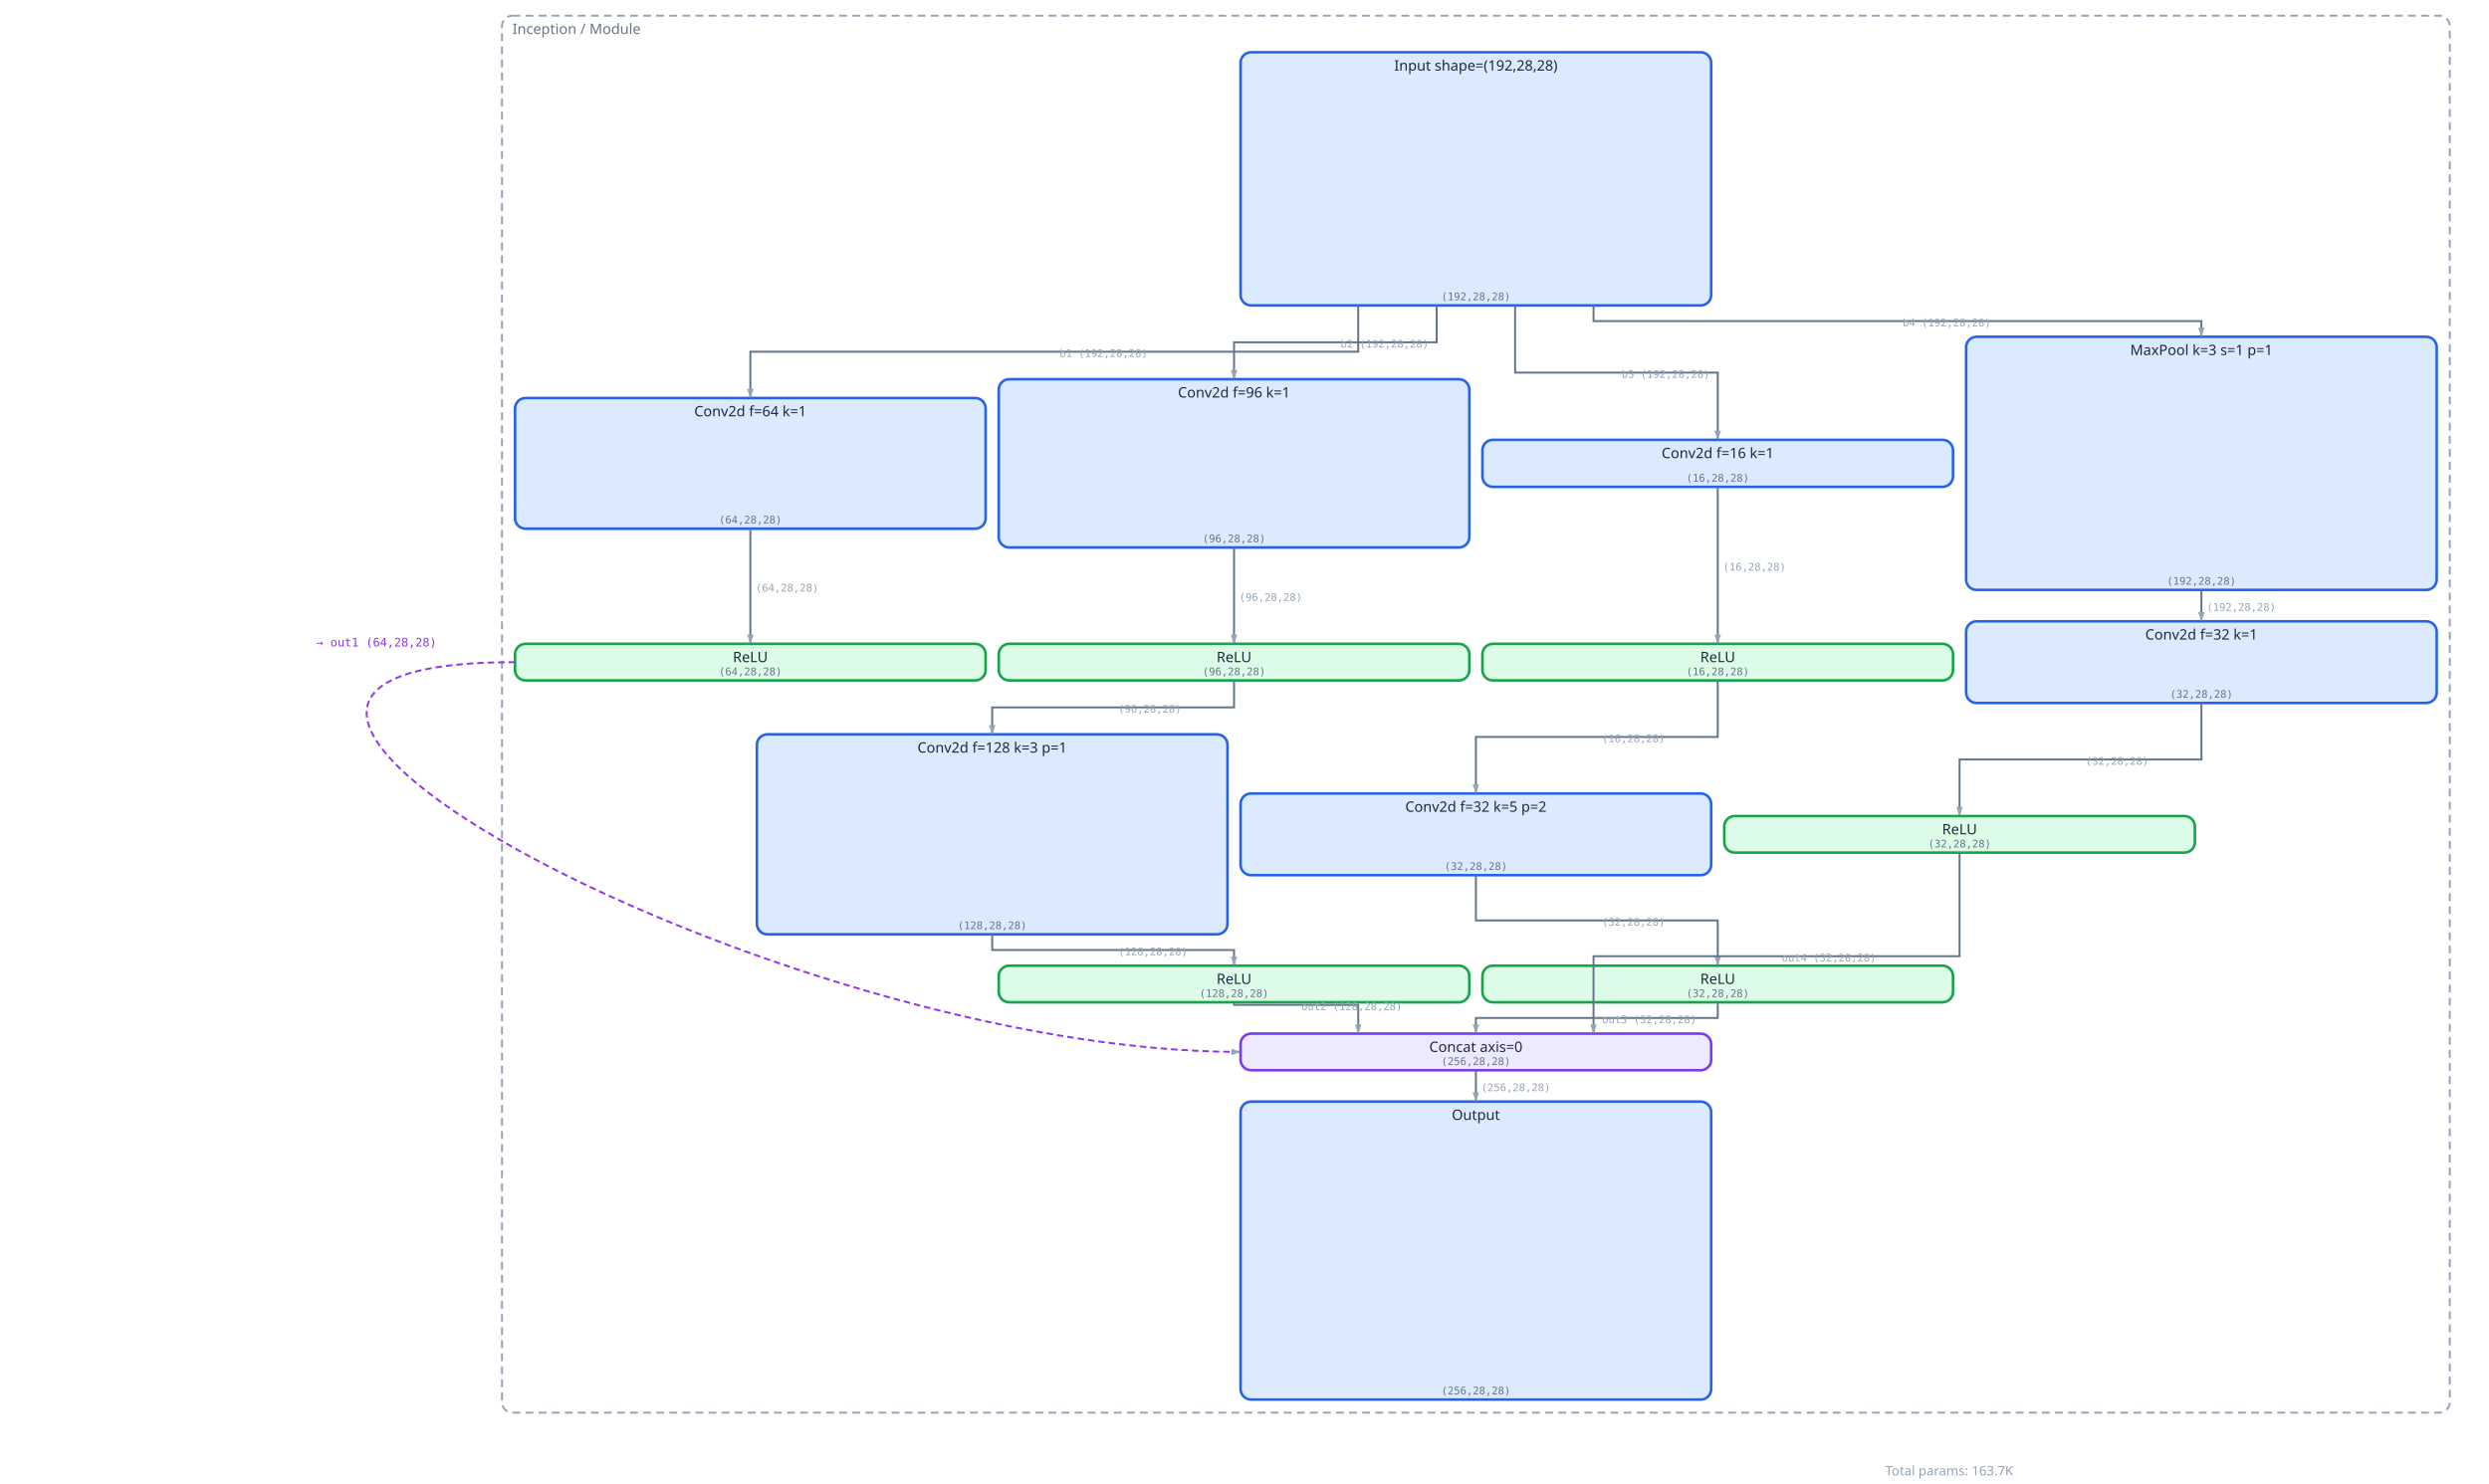
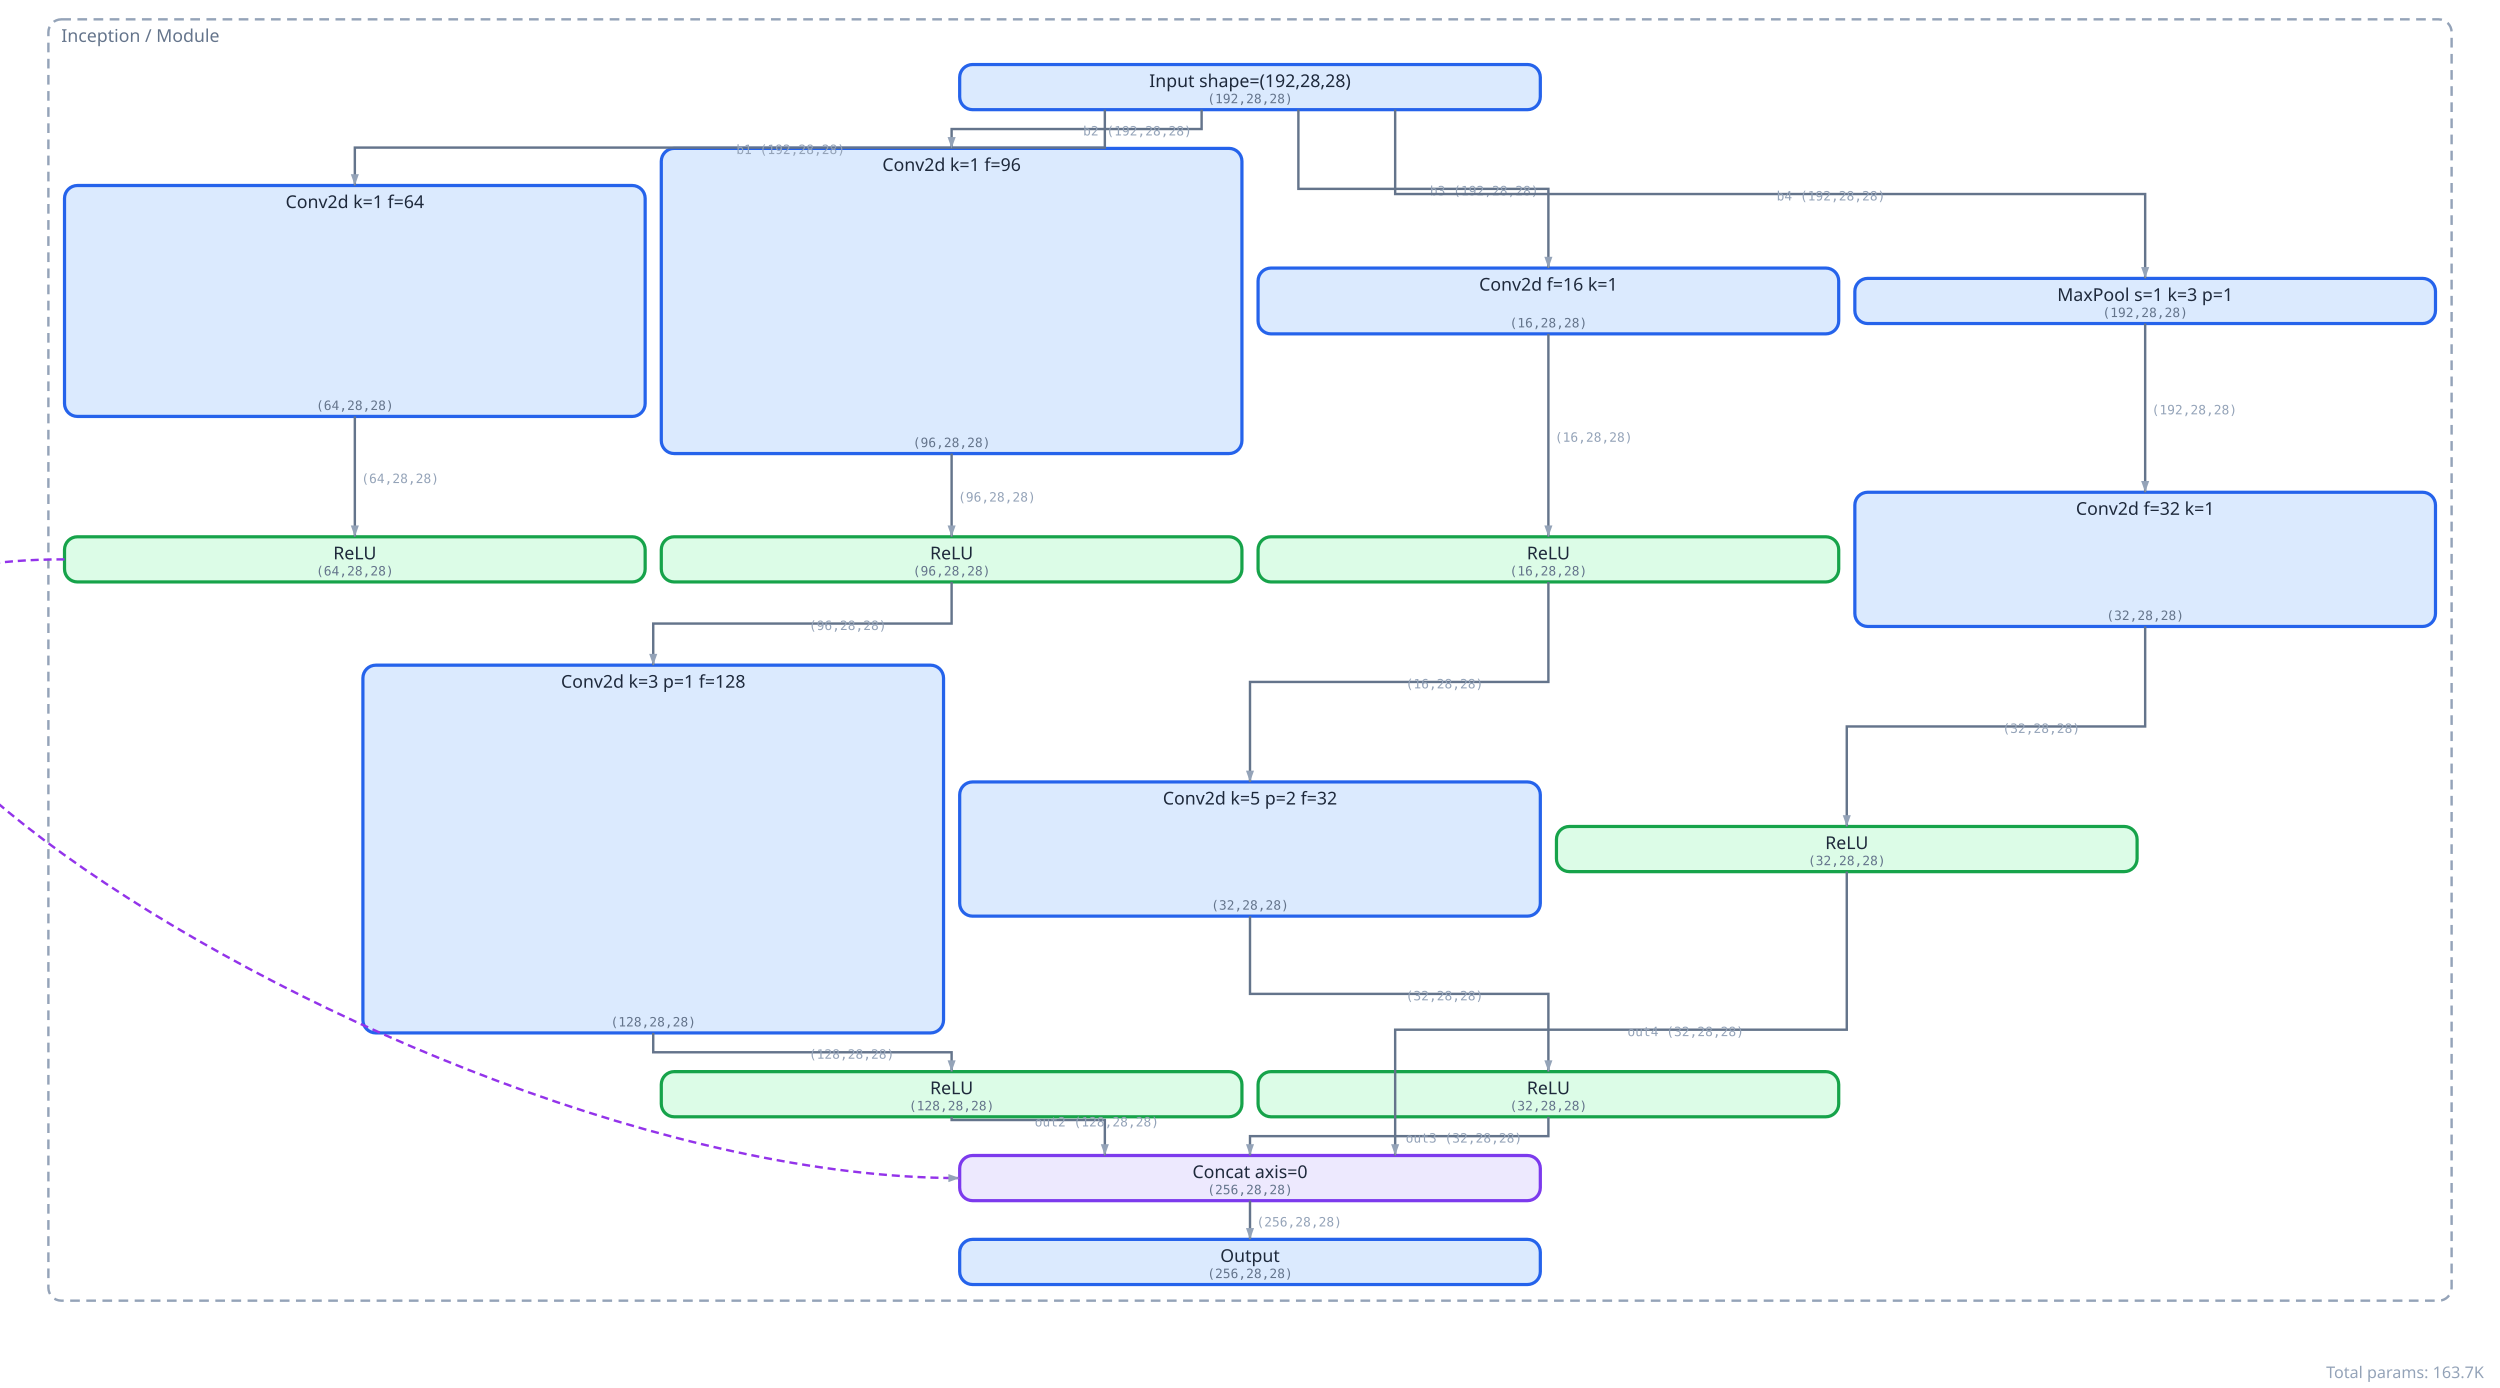
- <svg xmlns="http://www.w3.org/2000/svg" viewBox="0 0 1904 1134.934" width="1904" height="1134.934">
+ <svg xmlns="http://www.w3.org/2000/svg" viewBox="0 0 1550 860" width="1550" height="860">
  <defs>
    <marker id="arrowhead" markerWidth="7" markerHeight="5" refX="7" refY="2.5" markerUnits="userSpaceOnUse" orient="auto">
      <polygon points="0 0, 7 2.5, 0 5" fill="#94a3b8" />
    </marker>
  </defs>
-   <rect x="384" y="12" width="1490" height="1068.934" fill="none" stroke="#94a3b8" stroke-width="1.5" stroke-dasharray="6,4" rx="8" />
-   <text x="392" y="26" font-size="11" fill="#64748b" font-family="sans-serif" font-weight="500">Inception / Module</text>
-   <rect x="949" y="40" width="360" height="193.703" rx="8" ry="8" fill="#dbeafe" stroke="#2563eb" stroke-width="2" />
-   <text x="1129" y="54" text-anchor="middle" font-size="11" fill="#1e293b" font-family="sans-serif" font-weight="500">Input shape=(192,28,28)</text>
-   <text x="1129" y="229.703" text-anchor="middle" font-size="8" fill="#64748b" font-family="monospace">(192,28,28)</text>
-   <rect x="394" y="304.554" width="360" height="100" rx="8" ry="8" fill="#dbeafe" stroke="#2563eb" stroke-width="2" />
-   <text x="574" y="318.554" text-anchor="middle" font-size="11" fill="#1e293b" font-family="sans-serif" font-weight="500">Conv2d f=64 k=1</text>
-   <text x="574" y="400.554" text-anchor="middle" font-size="8" fill="#64748b" font-family="monospace">(64,28,28)</text>
-   <rect x="764" y="290.17" width="360" height="128.767" rx="8" ry="8" fill="#dbeafe" stroke="#2563eb" stroke-width="2" />
-   <text x="944" y="304.17" text-anchor="middle" font-size="11" fill="#1e293b" font-family="sans-serif" font-weight="500">Conv2d f=96 k=1</text>
-   <text x="944" y="414.937" text-anchor="middle" font-size="8" fill="#64748b" font-family="monospace">(96,28,28)</text>
-   <rect x="1134" y="336.554" width="360" height="36" rx="8" ry="8" fill="#dbeafe" stroke="#2563eb" stroke-width="2" />
-   <text x="1314" y="350.554" text-anchor="middle" font-size="11" fill="#1e293b" font-family="sans-serif" font-weight="500">Conv2d f=16 k=1</text>
-   <text x="1314" y="368.554" text-anchor="middle" font-size="8" fill="#64748b" font-family="monospace">(16,28,28)</text>
-   <rect x="1504" y="257.703" width="360" height="193.703" rx="8" ry="8" fill="#dbeafe" stroke="#2563eb" stroke-width="2" />
-   <text x="1684" y="271.703" text-anchor="middle" font-size="11" fill="#1e293b" font-family="sans-serif" font-weight="500">MaxPool k=3 s=1 p=1</text>
-   <text x="1684" y="447.405" text-anchor="middle" font-size="8" fill="#64748b" font-family="monospace">(192,28,28)</text>
-   <rect x="394" y="492.66" width="360" height="28" rx="8" ry="8" fill="#dcfce7" stroke="#16a34a" stroke-width="2" />
-   <text x="574" y="506.66" text-anchor="middle" font-size="11" fill="#1e293b" font-family="sans-serif" font-weight="500">ReLU</text>
-   <text x="574" y="516.66" text-anchor="middle" font-size="8" fill="#64748b" font-family="monospace">(64,28,28)</text>
-   <rect x="764" y="492.66" width="360" height="28" rx="8" ry="8" fill="#dcfce7" stroke="#16a34a" stroke-width="2" />
-   <text x="944" y="506.66" text-anchor="middle" font-size="11" fill="#1e293b" font-family="sans-serif" font-weight="500">ReLU</text>
-   <text x="944" y="516.66" text-anchor="middle" font-size="8" fill="#64748b" font-family="monospace">(96,28,28)</text>
-   <rect x="1134" y="492.66" width="360" height="28" rx="8" ry="8" fill="#dcfce7" stroke="#16a34a" stroke-width="2" />
-   <text x="1314" y="506.66" text-anchor="middle" font-size="11" fill="#1e293b" font-family="sans-serif" font-weight="500">ReLU</text>
-   <text x="1314" y="516.66" text-anchor="middle" font-size="8" fill="#64748b" font-family="monospace">(16,28,28)</text>
-   <rect x="1504" y="475.405" width="360" height="62.51" rx="8" ry="8" fill="#dbeafe" stroke="#2563eb" stroke-width="2" />
-   <text x="1684" y="489.405" text-anchor="middle" font-size="11" fill="#1e293b" font-family="sans-serif" font-weight="500">Conv2d f=32 k=1</text>
-   <text x="1684" y="533.915" text-anchor="middle" font-size="8" fill="#64748b" font-family="monospace">(32,28,28)</text>
-   <rect x="579" y="561.915" width="360" height="153.019" rx="8" ry="8" fill="#dbeafe" stroke="#2563eb" stroke-width="2" />
-   <text x="759" y="575.915" text-anchor="middle" font-size="11" fill="#1e293b" font-family="sans-serif" font-weight="500">Conv2d f=128 k=3 p=1</text>
-   <text x="759" y="710.934" text-anchor="middle" font-size="8" fill="#64748b" font-family="monospace">(128,28,28)</text>
-   <rect x="949" y="607.17" width="360" height="62.51" rx="8" ry="8" fill="#dbeafe" stroke="#2563eb" stroke-width="2" />
-   <text x="1129" y="621.17" text-anchor="middle" font-size="11" fill="#1e293b" font-family="sans-serif" font-weight="500">Conv2d f=32 k=5 p=2</text>
-   <text x="1129" y="665.679" text-anchor="middle" font-size="8" fill="#64748b" font-family="monospace">(32,28,28)</text>
-   <rect x="1319" y="624.424" width="360" height="28" rx="8" ry="8" fill="#dcfce7" stroke="#16a34a" stroke-width="2" />
-   <text x="1499" y="638.424" text-anchor="middle" font-size="11" fill="#1e293b" font-family="sans-serif" font-weight="500">ReLU</text>
-   <text x="1499" y="648.424" text-anchor="middle" font-size="8" fill="#64748b" font-family="monospace">(32,28,28)</text>
-   <rect x="764" y="738.934" width="360" height="28" rx="8" ry="8" fill="#dcfce7" stroke="#16a34a" stroke-width="2" />
-   <text x="944" y="752.934" text-anchor="middle" font-size="11" fill="#1e293b" font-family="sans-serif" font-weight="500">ReLU</text>
-   <text x="944" y="762.934" text-anchor="middle" font-size="8" fill="#64748b" font-family="monospace">(128,28,28)</text>
-   <rect x="1134" y="738.934" width="360" height="28" rx="8" ry="8" fill="#dcfce7" stroke="#16a34a" stroke-width="2" />
-   <text x="1314" y="752.934" text-anchor="middle" font-size="11" fill="#1e293b" font-family="sans-serif" font-weight="500">ReLU</text>
-   <text x="1314" y="762.934" text-anchor="middle" font-size="8" fill="#64748b" font-family="monospace">(32,28,28)</text>
-   <rect x="949" y="790.934" width="360" height="28" rx="8" ry="8" fill="#ede9fe" stroke="#7c3aed" stroke-width="2" />
-   <text x="1129" y="804.934" text-anchor="middle" font-size="11" fill="#1e293b" font-family="sans-serif" font-weight="500">Concat axis=0</text>
-   <text x="1129" y="814.934" text-anchor="middle" font-size="8" fill="#64748b" font-family="monospace">(256,28,28)</text>
-   <rect x="949" y="842.934" width="360" height="228" rx="8" ry="8" fill="#dbeafe" stroke="#2563eb" stroke-width="2" />
-   <text x="1129" y="856.934" text-anchor="middle" font-size="11" fill="#1e293b" font-family="sans-serif" font-weight="500">Output</text>
-   <text x="1129" y="1066.934" text-anchor="middle" font-size="8" fill="#64748b" font-family="monospace">(256,28,28)</text>
-   <path d="M 1039 233.703 L 1039 269.128 L 574 269.128 L 574 304.554" stroke="#64748b" stroke-width="1.5" fill="none" marker-end="url(#arrowhead)" />
-   <text x="810.5" y="273.128" font-size="8" fill="#94a3b8" font-family="monospace">b1 (192,28,28)</text>
-   <path d="M 574 404.554 L 574 492.66" stroke="#64748b" stroke-width="1.5" fill="none" marker-end="url(#arrowhead)" />
-   <text x="578" y="452.607" font-size="8" fill="#94a3b8" font-family="monospace">(64,28,28)</text>
-   <path d="M 1099 233.703 L 1099 261.936 L 944 261.936 L 944 290.17" stroke="#64748b" stroke-width="1.5" fill="none" marker-end="url(#arrowhead)" />
-   <text x="1025.5" y="265.936" font-size="8" fill="#94a3b8" font-family="monospace">b2 (192,28,28)</text>
-   <path d="M 944 418.937 L 944 492.66" stroke="#64748b" stroke-width="1.5" fill="none" marker-end="url(#arrowhead)" />
-   <text x="948" y="459.799" font-size="8" fill="#94a3b8" font-family="monospace">(96,28,28)</text>
-   <path d="M 944 520.66 L 944 541.287 L 759 541.287 L 759 561.915" stroke="#64748b" stroke-width="1.5" fill="none" marker-end="url(#arrowhead)" />
-   <text x="855.5" y="545.287" font-size="8" fill="#94a3b8" font-family="monospace">(96,28,28)</text>
-   <path d="M 759 714.934 L 759 726.934 L 944 726.934 L 944 738.934" stroke="#64748b" stroke-width="1.5" fill="none" marker-end="url(#arrowhead)" />
-   <text x="855.5" y="730.934" font-size="8" fill="#94a3b8" font-family="monospace">(128,28,28)</text>
-   <path d="M 1159 233.703 L 1159 285.128 L 1314 285.128 L 1314 336.554" stroke="#64748b" stroke-width="1.5" fill="none" marker-end="url(#arrowhead)" />
-   <text x="1240.5" y="289.128" font-size="8" fill="#94a3b8" font-family="monospace">b3 (192,28,28)</text>
-   <path d="M 1314 372.554 L 1314 492.66" stroke="#64748b" stroke-width="1.5" fill="none" marker-end="url(#arrowhead)" />
-   <text x="1318" y="436.607" font-size="8" fill="#94a3b8" font-family="monospace">(16,28,28)</text>
-   <path d="M 1314 520.66 L 1314 563.915 L 1129 563.915 L 1129 607.17" stroke="#64748b" stroke-width="1.5" fill="none" marker-end="url(#arrowhead)" />
-   <text x="1225.5" y="567.915" font-size="8" fill="#94a3b8" font-family="monospace">(16,28,28)</text>
-   <path d="M 1129 669.679 L 1129 704.307 L 1314 704.307 L 1314 738.934" stroke="#64748b" stroke-width="1.5" fill="none" marker-end="url(#arrowhead)" />
-   <text x="1225.5" y="708.307" font-size="8" fill="#94a3b8" font-family="monospace">(32,28,28)</text>
-   <path d="M 1219 233.703 L 1219 245.703 L 1684 245.703 L 1684 257.703" stroke="#64748b" stroke-width="1.5" fill="none" marker-end="url(#arrowhead)" />
-   <text x="1455.5" y="249.703" font-size="8" fill="#94a3b8" font-family="monospace">b4 (192,28,28)</text>
-   <path d="M 1684 451.405 L 1684 475.405" stroke="#64748b" stroke-width="1.5" fill="none" marker-end="url(#arrowhead)" />
-   <text x="1688" y="467.405" font-size="8" fill="#94a3b8" font-family="monospace">(192,28,28)</text>
-   <path d="M 1684 537.915 L 1684 581.17 L 1499 581.17 L 1499 624.424" stroke="#64748b" stroke-width="1.5" fill="none" marker-end="url(#arrowhead)" />
-   <text x="1595.5" y="585.17" font-size="8" fill="#94a3b8" font-family="monospace">(32,28,28)</text>
-   <path d="M 394 506.66 C 40 506.66, 595 804.934, 949 804.934" stroke="#9333ea" stroke-width="1.5" fill="none" stroke-dasharray="5,3" marker-end="url(#arrowhead)" />
-   <text x="334" y="494.66" font-size="9" fill="#9333ea" text-anchor="end" font-family="monospace">→ out1 (64,28,28)</text>
-   <path d="M 944 766.934 L 944 768.934 L 1039 768.934 L 1039 790.934" stroke="#64748b" stroke-width="1.5" fill="none" marker-end="url(#arrowhead)" />
-   <text x="995.5" y="772.934" font-size="8" fill="#94a3b8" font-family="monospace">out2 (128,28,28)</text>
-   <path d="M 1314 766.934 L 1314 778.934 L 1129 778.934 L 1129 790.934" stroke="#64748b" stroke-width="1.5" fill="none" marker-end="url(#arrowhead)" />
-   <text x="1225.5" y="782.934" font-size="8" fill="#94a3b8" font-family="monospace">out3 (32,28,28)</text>
-   <path d="M 1499 652.424 L 1499 731.679 L 1219 731.679 L 1219 790.934" stroke="#64748b" stroke-width="1.5" fill="none" marker-end="url(#arrowhead)" />
-   <text x="1363" y="735.679" font-size="8" fill="#94a3b8" font-family="monospace">out4 (32,28,28)</text>
-   <path d="M 1129 818.934 L 1129 842.934" stroke="#64748b" stroke-width="1.5" fill="none" marker-end="url(#arrowhead)" />
-   <text x="1133" y="834.934" font-size="8" fill="#94a3b8" font-family="monospace">(256,28,28)</text>
-   <text x="1540" y="1128.934" text-anchor="end" font-size="10" fill="#94a3b8" font-family="sans-serif">Total params: 163.7K</text>
+   <rect x="30" y="12" width="1490" height="794.41" fill="none" rx="8" stroke="#94a3b8" stroke-dasharray="6,4" stroke-width="1.5" />
+   <text x="38" y="26" fill="#64748b" font-family="sans-serif" font-size="11" font-weight="500">Inception / Module</text>
+   <rect x="780" y="664.41" width="360" height="28" rx="8" ry="8" fill="#dcfce7" stroke="#16a34a" stroke-width="2" />
+   <text x="960" y="678.41" fill="#1e293b" font-family="sans-serif" font-size="11" font-weight="500" text-anchor="middle">ReLU</text>
+   <text x="960" y="688.41" fill="#64748b" font-family="monospace" font-size="8" text-anchor="middle">(32,28,28)</text>
+   <rect x="1150" y="305.203" width="360" height="83.207" rx="8" ry="8" fill="#dbeafe" stroke="#2563eb" stroke-width="2" />
+   <text x="1330" y="319.203" fill="#1e293b" font-family="sans-serif" font-size="11" font-weight="500" text-anchor="middle">Conv2d f=32 k=1</text>
+   <text x="1330" y="384.41" fill="#64748b" font-family="monospace" font-size="8" text-anchor="middle">(32,28,28)</text>
+   <rect x="595" y="484.806" width="360" height="83.207" rx="8" ry="8" fill="#dbeafe" stroke="#2563eb" stroke-width="2" />
+   <text x="775" y="498.806" fill="#1e293b" font-family="sans-serif" font-size="11" font-weight="500" text-anchor="middle">Conv2d k=5 p=2 f=32</text>
+   <text x="775" y="564.013" fill="#64748b" font-family="monospace" font-size="8" text-anchor="middle">(32,28,28)</text>
+   <rect x="410" y="92" width="360" height="189.203" rx="8" ry="8" fill="#dbeafe" stroke="#2563eb" stroke-width="2" />
+   <text x="590" y="106" fill="#1e293b" font-family="sans-serif" font-size="11" font-weight="500" text-anchor="middle">Conv2d k=1 f=96</text>
+   <text x="590" y="277.203" fill="#64748b" font-family="monospace" font-size="8" text-anchor="middle">(96,28,28)</text>
+   <rect x="780" y="166.202" width="360" height="40.798" rx="8" ry="8" fill="#dbeafe" stroke="#2563eb" stroke-width="2" />
+   <text x="960" y="180.202" fill="#1e293b" font-family="sans-serif" font-size="11" font-weight="500" text-anchor="middle">Conv2d f=16 k=1</text>
+   <text x="960" y="203" fill="#64748b" font-family="monospace" font-size="8" text-anchor="middle">(16,28,28)</text>
+   <rect x="595" y="716.41" width="360" height="28" rx="8" ry="8" fill="#ede9fe" stroke="#7c3aed" stroke-width="2" />
+   <text x="775" y="730.41" fill="#1e293b" font-family="sans-serif" font-size="11" font-weight="500" text-anchor="middle">Concat axis=0</text>
+   <text x="775" y="740.41" fill="#64748b" font-family="monospace" font-size="8" text-anchor="middle">(256,28,28)</text>
+   <rect x="410" y="664.41" width="360" height="28" rx="8" ry="8" fill="#dcfce7" stroke="#16a34a" stroke-width="2" />
+   <text x="590" y="678.41" fill="#1e293b" font-family="sans-serif" font-size="11" font-weight="500" text-anchor="middle">ReLU</text>
+   <text x="590" y="688.41" fill="#64748b" font-family="monospace" font-size="8" text-anchor="middle">(128,28,28)</text>
+   <rect x="595" y="768.41" width="360" height="28" rx="8" ry="8" fill="#dbeafe" stroke="#2563eb" stroke-width="2" />
+   <text x="775" y="782.41" fill="#1e293b" font-family="sans-serif" font-size="11" font-weight="500" text-anchor="middle">Output</text>
+   <text x="775" y="792.41" fill="#64748b" font-family="monospace" font-size="8" text-anchor="middle">(256,28,28)</text>
+   <rect x="1150" y="172.601" width="360" height="28" rx="8" ry="8" fill="#dbeafe" stroke="#2563eb" stroke-width="2" />
+   <text x="1330" y="186.601" fill="#1e293b" font-family="sans-serif" font-size="11" font-weight="500" text-anchor="middle">MaxPool s=1 k=3 p=1</text>
+   <text x="1330" y="196.601" fill="#64748b" font-family="monospace" font-size="8" text-anchor="middle">(192,28,28)</text>
+   <rect x="780" y="332.806" width="360" height="28" rx="8" ry="8" fill="#dcfce7" stroke="#16a34a" stroke-width="2" />
+   <text x="960" y="346.806" fill="#1e293b" font-family="sans-serif" font-size="11" font-weight="500" text-anchor="middle">ReLU</text>
+   <text x="960" y="356.806" fill="#64748b" font-family="monospace" font-size="8" text-anchor="middle">(16,28,28)</text>
+   <rect x="225" y="412.41" width="360" height="228" rx="8" ry="8" fill="#dbeafe" stroke="#2563eb" stroke-width="2" />
+   <text x="405" y="426.41" fill="#1e293b" font-family="sans-serif" font-size="11" font-weight="500" text-anchor="middle">Conv2d k=3 p=1 f=128</text>
+   <text x="405" y="636.41" fill="#64748b" font-family="monospace" font-size="8" text-anchor="middle">(128,28,28)</text>
+   <rect x="410" y="332.806" width="360" height="28" rx="8" ry="8" fill="#dcfce7" stroke="#16a34a" stroke-width="2" />
+   <text x="590" y="346.806" fill="#1e293b" font-family="sans-serif" font-size="11" font-weight="500" text-anchor="middle">ReLU</text>
+   <text x="590" y="356.806" fill="#64748b" font-family="monospace" font-size="8" text-anchor="middle">(96,28,28)</text>
+   <rect x="595" y="40" width="360" height="28" rx="8" ry="8" fill="#dbeafe" stroke="#2563eb" stroke-width="2" />
+   <text x="775" y="54" fill="#1e293b" font-family="sans-serif" font-size="11" font-weight="500" text-anchor="middle">Input shape=(192,28,28)</text>
+   <text x="775" y="64" fill="#64748b" font-family="monospace" font-size="8" text-anchor="middle">(192,28,28)</text>
+   <rect x="965" y="512.41" width="360" height="28" rx="8" ry="8" fill="#dcfce7" stroke="#16a34a" stroke-width="2" />
+   <text x="1145" y="526.41" fill="#1e293b" font-family="sans-serif" font-size="11" font-weight="500" text-anchor="middle">ReLU</text>
+   <text x="1145" y="536.41" fill="#64748b" font-family="monospace" font-size="8" text-anchor="middle">(32,28,28)</text>
+   <rect x="40" y="332.806" width="360" height="28" rx="8" ry="8" fill="#dcfce7" stroke="#16a34a" stroke-width="2" />
+   <text x="220" y="346.806" fill="#1e293b" font-family="sans-serif" font-size="11" font-weight="500" text-anchor="middle">ReLU</text>
+   <text x="220" y="356.806" fill="#64748b" font-family="monospace" font-size="8" text-anchor="middle">(64,28,28)</text>
+   <rect x="40" y="115.01" width="360" height="143.182" rx="8" ry="8" fill="#dbeafe" stroke="#2563eb" stroke-width="2" />
+   <text x="220" y="129.01" fill="#1e293b" font-family="sans-serif" font-size="11" font-weight="500" text-anchor="middle">Conv2d k=1 f=64</text>
+   <text x="220" y="254.192" fill="#64748b" font-family="monospace" font-size="8" text-anchor="middle">(64,28,28)</text>
+   <path d="M 685 68 L 685 91.505 L 220 91.505 L 220 115.01" fill="none" marker-end="url(#arrowhead)" stroke="#64748b" stroke-width="1.5" />
+   <text x="456.5" y="95.505" fill="#94a3b8" font-family="monospace" font-size="8">b1 (192,28,28)</text>
+   <path d="M 220 258.192 L 220 332.806" fill="none" marker-end="url(#arrowhead)" stroke="#64748b" stroke-width="1.5" />
+   <text x="224" y="299.499" fill="#94a3b8" font-family="monospace" font-size="8">(64,28,28)</text>
+   <path d="M 745 68 L 745 80 L 590 80 L 590 92" fill="none" marker-end="url(#arrowhead)" stroke="#64748b" stroke-width="1.5" />
+   <text x="671.5" y="84" fill="#94a3b8" font-family="monospace" font-size="8">b2 (192,28,28)</text>
+   <path d="M 590 281.203 L 590 332.806" fill="none" marker-end="url(#arrowhead)" stroke="#64748b" stroke-width="1.5" />
+   <text x="594" y="311.005" fill="#94a3b8" font-family="monospace" font-size="8">(96,28,28)</text>
+   <path d="M 590 360.806 L 590 386.608 L 405 386.608 L 405 412.41" fill="none" marker-end="url(#arrowhead)" stroke="#64748b" stroke-width="1.5" />
+   <text x="501.5" y="390.608" fill="#94a3b8" font-family="monospace" font-size="8">(96,28,28)</text>
+   <path d="M 405 640.41 L 405 652.41 L 590 652.41 L 590 664.41" fill="none" marker-end="url(#arrowhead)" stroke="#64748b" stroke-width="1.5" />
+   <text x="501.5" y="656.41" fill="#94a3b8" font-family="monospace" font-size="8">(128,28,28)</text>
+   <path d="M 805 68 L 805 117.101 L 960 117.101 L 960 166.202" fill="none" marker-end="url(#arrowhead)" stroke="#64748b" stroke-width="1.5" />
+   <text x="886.5" y="121.101" fill="#94a3b8" font-family="monospace" font-size="8">b3 (192,28,28)</text>
+   <path d="M 960 207 L 960 332.806" fill="none" marker-end="url(#arrowhead)" stroke="#64748b" stroke-width="1.5" />
+   <text x="964" y="273.903" fill="#94a3b8" font-family="monospace" font-size="8">(16,28,28)</text>
+   <path d="M 960 360.806 L 960 422.806 L 775 422.806 L 775 484.806" fill="none" marker-end="url(#arrowhead)" stroke="#64748b" stroke-width="1.5" />
+   <text x="871.5" y="426.806" fill="#94a3b8" font-family="monospace" font-size="8">(16,28,28)</text>
+   <path d="M 775 568.013 L 775 616.211 L 960 616.211 L 960 664.41" fill="none" marker-end="url(#arrowhead)" stroke="#64748b" stroke-width="1.5" />
+   <text x="871.5" y="620.211" fill="#94a3b8" font-family="monospace" font-size="8">(32,28,28)</text>
+   <path d="M 865 68 L 865 120.301 L 1330 120.301 L 1330 172.601" fill="none" marker-end="url(#arrowhead)" stroke="#64748b" stroke-width="1.5" />
+   <text x="1101.5" y="124.301" fill="#94a3b8" font-family="monospace" font-size="8">b4 (192,28,28)</text>
+   <path d="M 1330 200.601 L 1330 305.203" fill="none" marker-end="url(#arrowhead)" stroke="#64748b" stroke-width="1.5" />
+   <text x="1334" y="256.902" fill="#94a3b8" font-family="monospace" font-size="8">(192,28,28)</text>
+   <path d="M 1330 388.41 L 1330 450.41 L 1145 450.41 L 1145 512.41" fill="none" marker-end="url(#arrowhead)" stroke="#64748b" stroke-width="1.5" />
+   <text x="1241.5" y="454.41" fill="#94a3b8" font-family="monospace" font-size="8">(32,28,28)</text>
+   <path d="M 40 346.806 C -314 346.806, 241 730.41, 595 730.41" fill="none" marker-end="url(#arrowhead)" stroke="#9333ea" stroke-dasharray="5,3" stroke-width="1.5" />
+   <text x="-20" y="334.806" fill="#9333ea" font-family="monospace" font-size="9" text-anchor="end">→ out1 (64,28,28)</text>
+   <path d="M 590 692.41 L 590 694.41 L 685 694.41 L 685 716.41" fill="none" marker-end="url(#arrowhead)" stroke="#64748b" stroke-width="1.5" />
+   <text x="641.5" y="698.41" fill="#94a3b8" font-family="monospace" font-size="8">out2 (128,28,28)</text>
+   <path d="M 960 692.41 L 960 704.41 L 775 704.41 L 775 716.41" fill="none" marker-end="url(#arrowhead)" stroke="#64748b" stroke-width="1.5" />
+   <text x="871.5" y="708.41" fill="#94a3b8" font-family="monospace" font-size="8">out3 (32,28,28)</text>
+   <path d="M 1145 540.41 L 1145 638.41 L 865 638.41 L 865 716.41" fill="none" marker-end="url(#arrowhead)" stroke="#64748b" stroke-width="1.5" />
+   <text x="1009" y="642.41" fill="#94a3b8" font-family="monospace" font-size="8">out4 (32,28,28)</text>
+   <path d="M 775 744.41 L 775 768.41" fill="none" marker-end="url(#arrowhead)" stroke="#64748b" stroke-width="1.5" />
+   <text x="779" y="760.41" fill="#94a3b8" font-family="monospace" font-size="8">(256,28,28)</text>
+   <text x="1540" y="854.41" fill="#94a3b8" font-family="sans-serif" font-size="10" text-anchor="end">Total params: 163.7K</text>
</svg>
